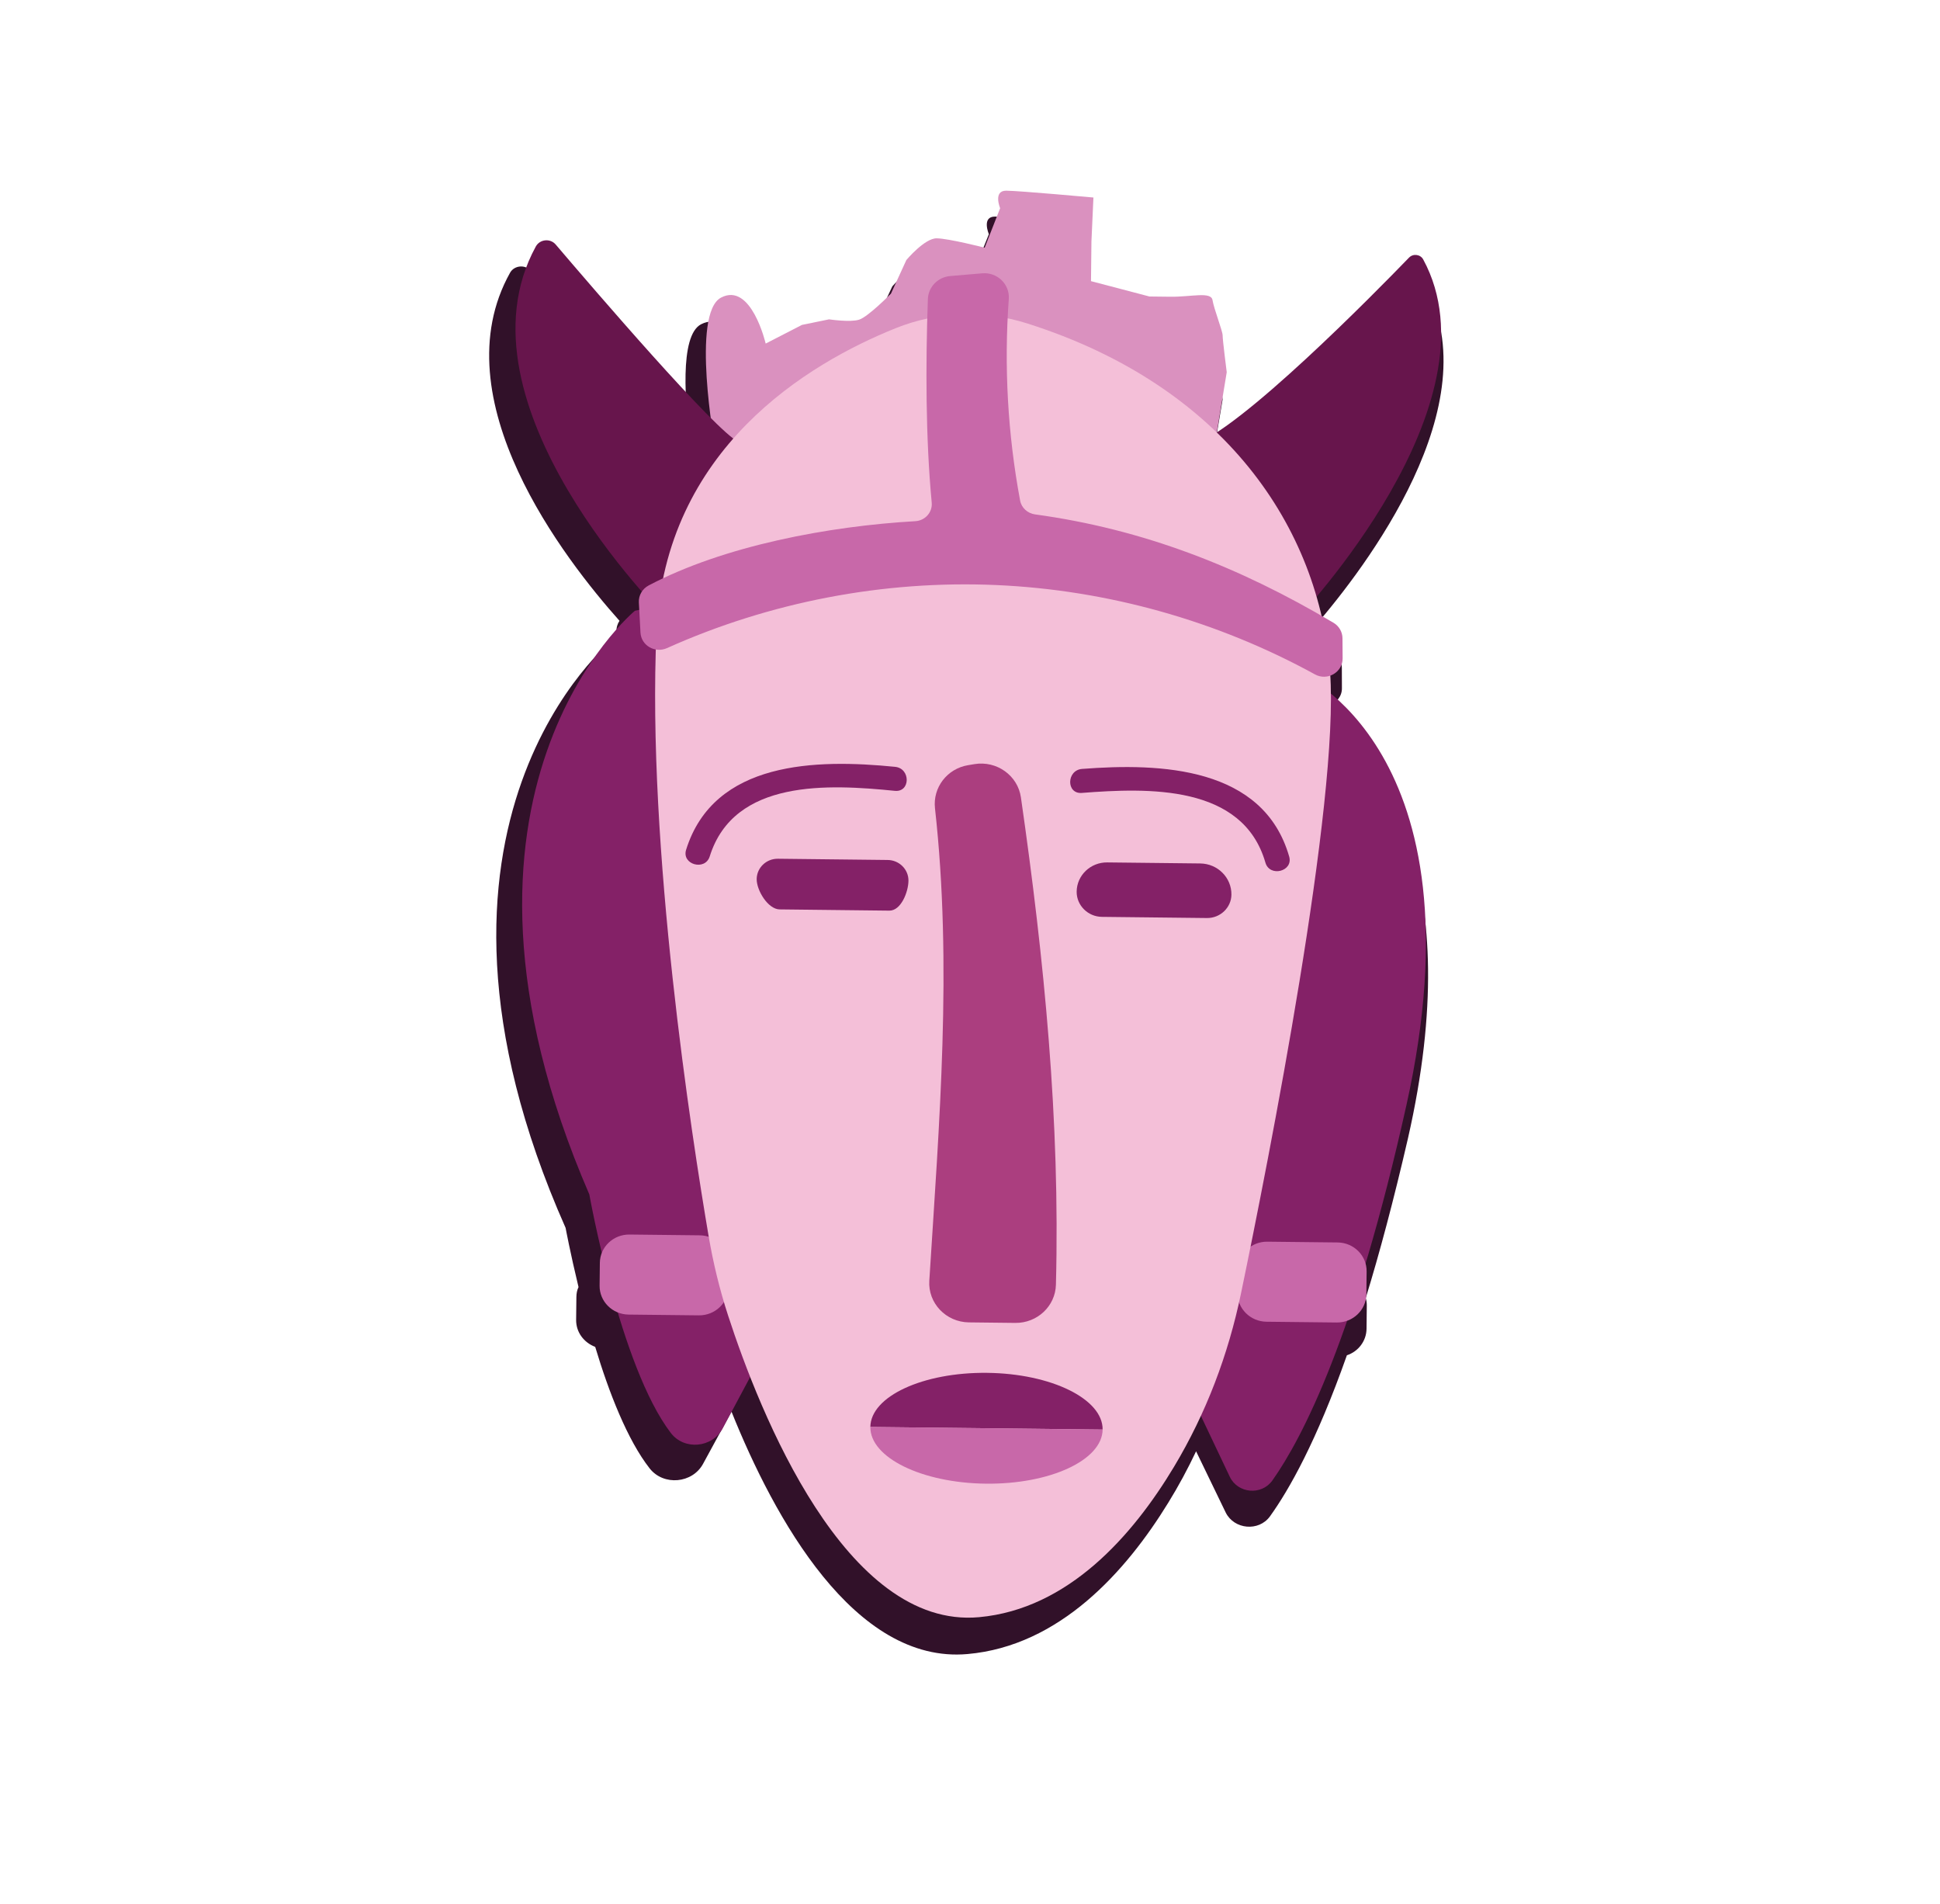
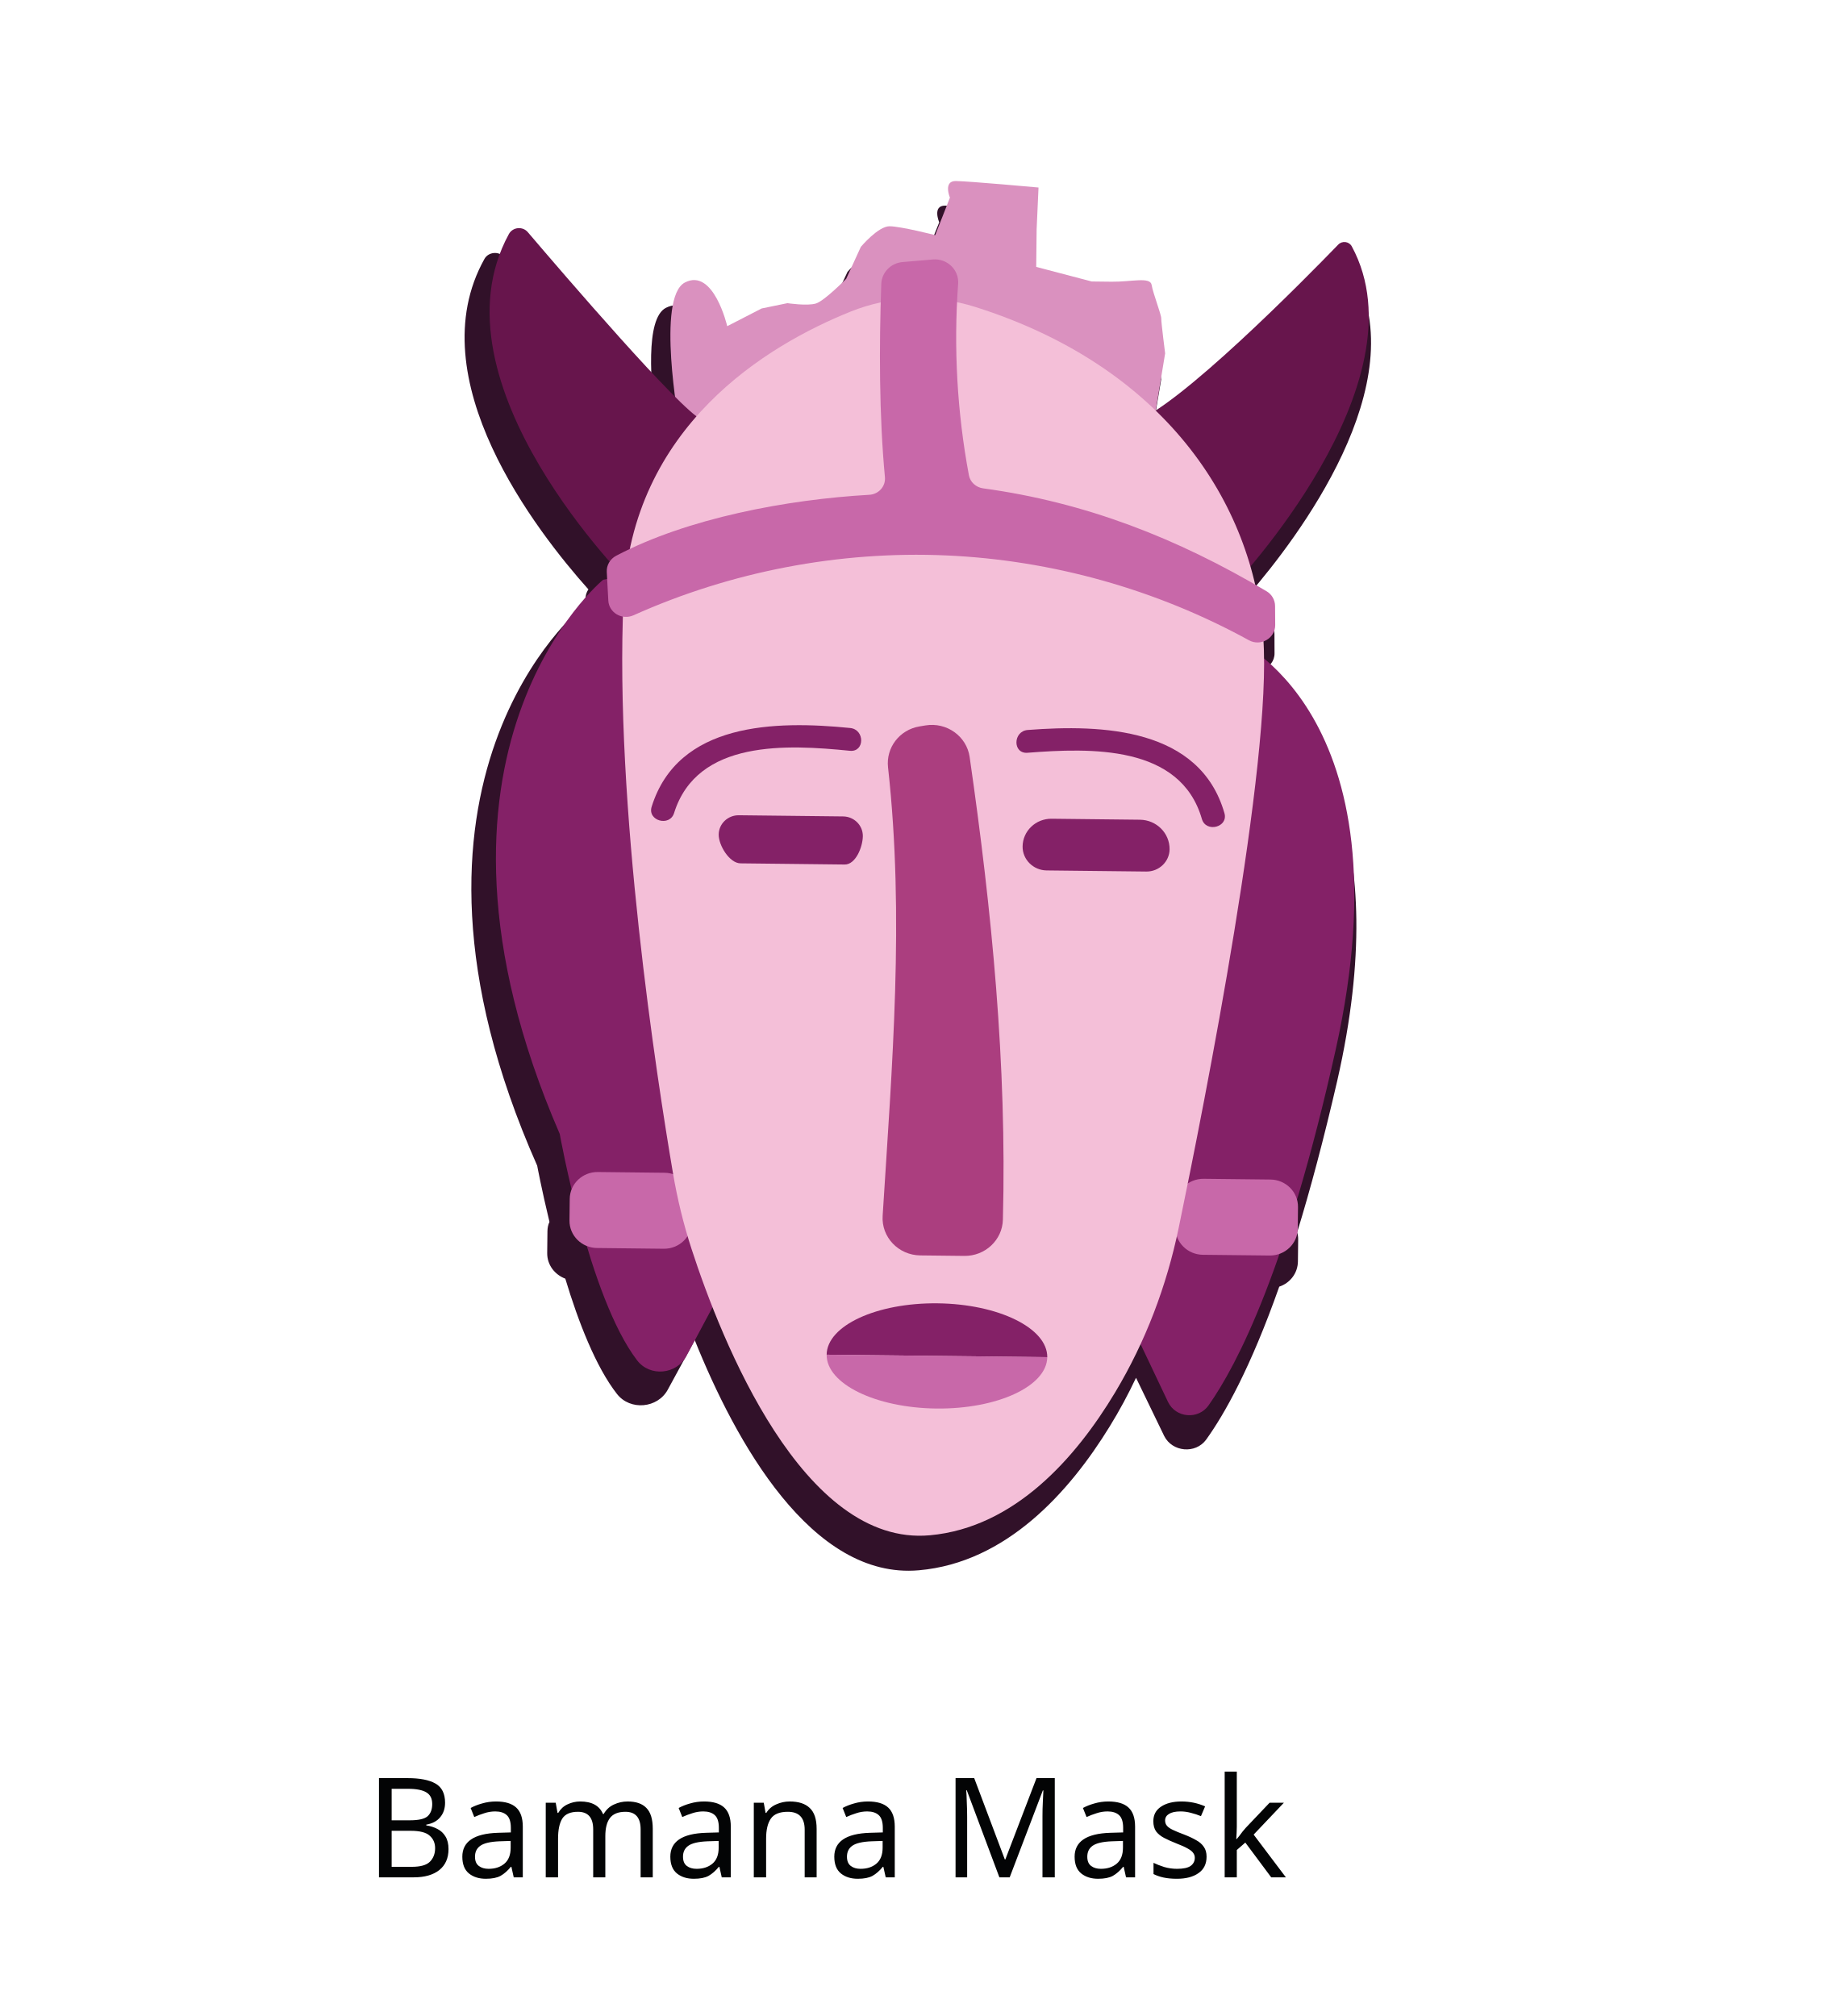
- <svg xmlns="http://www.w3.org/2000/svg" width="100%" height="100%" viewBox="0 0 159 156" version="1.1" xml:space="preserve" style="fill-rule:evenodd;clip-rule:evenodd;stroke-linejoin:round;stroke-miterlimit:2;">
-   <rect id="Bamana-Mask" x="0" y="0" width="158.4" height="155.04" style="fill:none;" />
+ <svg xmlns="http://www.w3.org/2000/svg" width="100%" height="100%" viewBox="0 0 159 174" version="1.1" xml:space="preserve" style="fill-rule:evenodd;clip-rule:evenodd;stroke-linejoin:round;stroke-miterlimit:2;">
+   <rect id="Bamana-Mask" x="0" y="0" width="158.4" height="173.28" style="fill:none;" />
+   <g transform="matrix(12,0,0,12,126.9114,162.03)" />
+   <text x="31.547px" y="162.03px" style="font-family:'VirtuousSlabRegular', 'Virtuous Slab';font-weight:500;font-size:12px;fill:#030405;">Bamana Mask</text>
  <path d="M108.978,59.275c0.006,-0.52 -0.012,-1.04 -0.031,-1.493c0.595,-0.197 1.051,-0.734 1.035,-1.413l-0.006,-1.65c0.006,-0.52 -0.296,-1.021 -0.743,-1.275c-0.353,-0.207 -0.683,-0.392 -1.036,-0.577c-0.112,-0.544 -0.249,-1.065 -0.409,-1.587c4.104,-4.748 14.369,-18.178 9.005,-27.848c-0.232,-0.41 -0.847,-0.507 -1.206,-0.149c-2.492,2.55 -11.308,11.292 -16.222,14.426l0.837,-4.966c0,0 -0.349,-2.672 -0.345,-3.034c0.004,-0.361 -0.758,-2.179 -0.868,-2.926c-0.11,-0.725 -1.774,-0.246 -3.55,-0.266l-1.777,-0.02l-4.936,-1.276l0.037,-3.279l0.159,-3.616c0,0 -6.201,-0.567 -7.361,-0.58c-1.137,-0.012 -0.514,1.442 -0.514,1.442l-1.316,3.264c0,0 -3.024,-0.757 -4.042,-0.769c-1.018,-0.011 -2.555,1.781 -2.555,1.781l-1.31,2.789c0,0 -1.917,1.9 -2.701,2.14c-0.761,0.241 -2.534,-0.028 -2.534,-0.028l-2.28,0.472l-3.073,1.526c0,0 -1.198,-5.101 -3.771,-3.796c-1.811,0.93 -1.306,6.656 -0.869,9.94c-3.82,-3.729 -10.627,-11.493 -13.106,-14.325c-0.444,-0.525 -1.345,-0.444 -1.684,0.162c-5.777,10.337 4.522,23.545 8.968,28.524c-0.169,0.247 -0.267,0.562 -0.247,0.879l0.04,0.611c-0.118,0.021 -0.237,0.043 -0.355,0.064c0,0 -18.598,14.942 -3.856,48.189c0,0 0.38,2.039 1.059,4.85c-0.121,0.248 -0.171,0.519 -0.175,0.812l-0.021,1.877c-0.011,1.017 0.642,1.861 1.563,2.211c1.119,3.721 2.638,7.627 4.46,9.954c1.145,1.46 3.516,1.238 4.386,-0.381l2.323,-4.27c3.503,8.722 10.073,20.69 19.345,19.866c7.54,-0.662 12.986,-6.751 16.46,-12.411c0.845,-1.369 1.594,-2.763 2.274,-4.203l2.431,5.025c0.695,1.387 2.706,1.568 3.621,0.312c1.564,-2.176 3.812,-6.131 6.307,-13.203c0.927,-0.306 1.6,-1.158 1.611,-2.175l0.021,-1.877c0.003,-0.226 -0.019,-0.43 -0.087,-0.634c1.13,-3.673 2.292,-8.024 3.463,-13.099c4.882,-21.427 -2.24,-30.619 -6.419,-33.99" style="fill:#311129;fill-rule:nonzero;" />
  <path d="M97.152,113.333l3.637,7.665c0.656,1.385 2.609,1.558 3.498,0.303c2.501,-3.538 6.785,-11.878 10.98,-30.739c6.485,-29.155 -8.841,-35.461 -8.841,-35.461l-1.414,16.223l-7.86,42.009Z" style="fill:#842167;fill-rule:nonzero;" />
  <path d="M52.039,50.043c0,0 -18.027,14.833 -3.737,47.829c0,0 2.505,14.088 6.676,19.54c1.107,1.447 3.401,1.226 4.256,-0.374l2.705,-5.061c0,0 6.154,-65.603 -9.9,-61.934" style="fill:#842167;fill-rule:nonzero;" />
  <path d="M57.277,107.779l-5.76,-0.064c-1.326,-0.015 -2.389,-1.078 -2.375,-2.372l0.021,-1.868c0.014,-1.296 1.102,-2.334 2.428,-2.319l5.759,0.064c1.327,0.015 2.39,1.078 2.376,2.373l-0.021,1.868c-0.015,1.295 -1.101,2.333 -2.428,2.318" style="fill:#c868a9;fill-rule:nonzero;" />
  <path d="M109.558,108.364l-5.76,-0.064c-1.326,-0.015 -2.389,-1.078 -2.375,-2.372l0.021,-1.868c0.014,-1.296 1.102,-2.334 2.428,-2.319l5.759,0.064c1.327,0.015 2.39,1.078 2.376,2.373l-0.021,1.868c-0.015,1.295 -1.102,2.333 -2.428,2.318" style="fill:#c868a9;fill-rule:nonzero;" />
  <path d="M58.595,36.525c0,0 -1.973,-10.847 0.505,-12.142c2.479,-1.296 3.654,3.769 3.654,3.769l2.973,-1.53l2.222,-0.456c0,0 1.721,0.26 2.463,0.027c0.742,-0.232 2.611,-2.136 2.611,-2.136l1.262,-2.752c0,0 1.498,-1.788 2.484,-1.777c0.985,0.011 3.932,0.766 3.932,0.766l1.269,-3.233c0,0 -0.6,-1.45 0.508,-1.437c1.109,0.012 7.138,0.56 7.138,0.56l-0.163,3.607l-0.036,3.246l4.789,1.257l1.724,0.02c1.724,0.019 3.331,-0.445 3.447,0.279c0.115,0.722 0.833,2.535 0.829,2.895c-0.004,0.361 0.336,3.011 0.336,3.011l-1.189,7.203l-40.758,-1.177Z" style="fill:#da91bf;fill-rule:nonzero;" />
  <path d="M61.364,36.767l-6.898,13.725c0,0 -17.595,-17.4 -10.555,-30.289c0.33,-0.606 1.185,-0.694 1.635,-0.165c3.069,3.604 13.128,15.319 14.993,16.179" style="fill:#67154c;fill-rule:nonzero;" />
  <path d="M97.766,36.452l8.618,14.169c0,0 16.671,-17.536 10.262,-29.36c-0.231,-0.426 -0.826,-0.501 -1.165,-0.151c-2.819,2.915 -13.848,14.131 -17.715,15.342" style="fill:#67154c;fill-rule:nonzero;" />
  <path d="M84.183,26.5c-3.53,-1.119 -7.343,-0.988 -10.773,0.391c-7.164,2.879 -18.925,9.867 -19.605,24.856c-0.801,17.679 2.892,41.428 4.271,49.529c0.376,2.212 0.906,4.393 1.602,6.53c2.574,7.906 9.615,25.705 20.569,24.703c7.321,-0.67 12.597,-6.697 15.972,-12.319c2.638,-4.395 4.453,-9.209 5.49,-14.201c2.275,-10.955 8.078,-40.287 7.303,-50.918c-0.86,-11.795 -8.656,-23.447 -24.829,-28.571" style="fill:#f4bfd8;fill-rule:nonzero;" />
  <path d="M83.608,41.017c-1.016,-5.44 -1.328,-11.005 -0.929,-16.521c0.088,-1.207 -0.945,-2.207 -2.18,-2.101l-2.616,0.223c-1.012,0.086 -1.8,0.894 -1.835,1.885c-0.19,5.339 -0.186,11.386 0.314,16.677c0.074,0.791 -0.534,1.479 -1.345,1.525c-7.089,0.405 -15.678,2.011 -21.846,5.261c-0.524,0.276 -0.842,0.818 -0.811,1.398l0.132,2.469c0.057,1.056 1.188,1.713 2.174,1.272c8.418,-3.779 17.741,-5.571 26.982,-5.167c9.118,0.398 18.137,2.933 26.127,7.322c1.018,0.559 2.273,-0.175 2.265,-1.314l-0.012,-1.648c-0.004,-0.517 -0.28,-0.999 -0.732,-1.267c-7.696,-4.57 -15.597,-7.672 -24.458,-8.881c-0.616,-0.084 -1.119,-0.535 -1.23,-1.133" style="fill:#c868a9;fill-rule:nonzero;" />
  <path d="M83.673,65.337c1.915,13.299 3.219,26.524 2.869,39.935c-0.046,1.753 -1.531,3.145 -3.326,3.125l-3.803,-0.043c-1.883,-0.021 -3.364,-1.577 -3.248,-3.412c0.816,-12.973 1.898,-25.829 0.465,-38.715c-0.188,-1.696 0.993,-3.245 2.715,-3.53l0.517,-0.086c1.83,-0.302 3.553,0.932 3.811,2.726" style="fill:#ab3e7f;fill-rule:nonzero;" />
  <path d="M98.918,75.222l-8.606,-0.096c-1.151,-0.013 -2.083,-0.944 -2.07,-2.068c0.015,-1.337 1.136,-2.408 2.505,-2.393l7.62,0.085c1.429,0.016 2.574,1.16 2.559,2.555c-0.012,1.067 -0.916,1.929 -2.008,1.917" style="fill:#842167;fill-rule:nonzero;" />
  <path d="M63.898,74.515l8.99,0.101c0.953,0.01 1.557,-1.518 1.568,-2.448c0.01,-0.931 -0.753,-1.693 -1.706,-1.703l-8.99,-0.101c-0.953,-0.011 -1.733,0.734 -1.743,1.664c-0.01,0.93 0.929,2.476 1.881,2.487" style="fill:#842167;fill-rule:nonzero;" />
  <path d="M71.333,116.923c0.028,-2.507 4.312,-4.492 9.57,-4.434c5.256,0.059 9.495,2.14 9.467,4.647" style="fill:#842167;fill-rule:nonzero;" />
  <path d="M90.37,117.136c-0.028,2.507 -4.312,4.492 -9.569,4.434c-5.257,-0.059 -9.496,-2.14 -9.468,-4.647" style="fill:#c868a9;fill-rule:nonzero;" />
  <path d="M88.665,64.971c5.424,-0.42 13.199,-0.705 15.047,5.712c0.35,1.216 2.3,0.722 1.947,-0.501c-2.115,-7.348 -10.509,-7.678 -16.972,-7.178c-1.281,0.099 -1.316,2.067 -0.022,1.967" style="fill:#842167;fill-rule:nonzero;" />
  <path d="M73.361,62.833c-6.453,-0.644 -14.85,-0.501 -17.129,6.797c-0.379,1.213 1.558,1.754 1.936,0.544c1.988,-6.364 9.767,-5.914 15.171,-5.374c1.289,0.129 1.303,-1.839 0.022,-1.967" style="fill:#842167;fill-rule:nonzero;" />
</svg>
